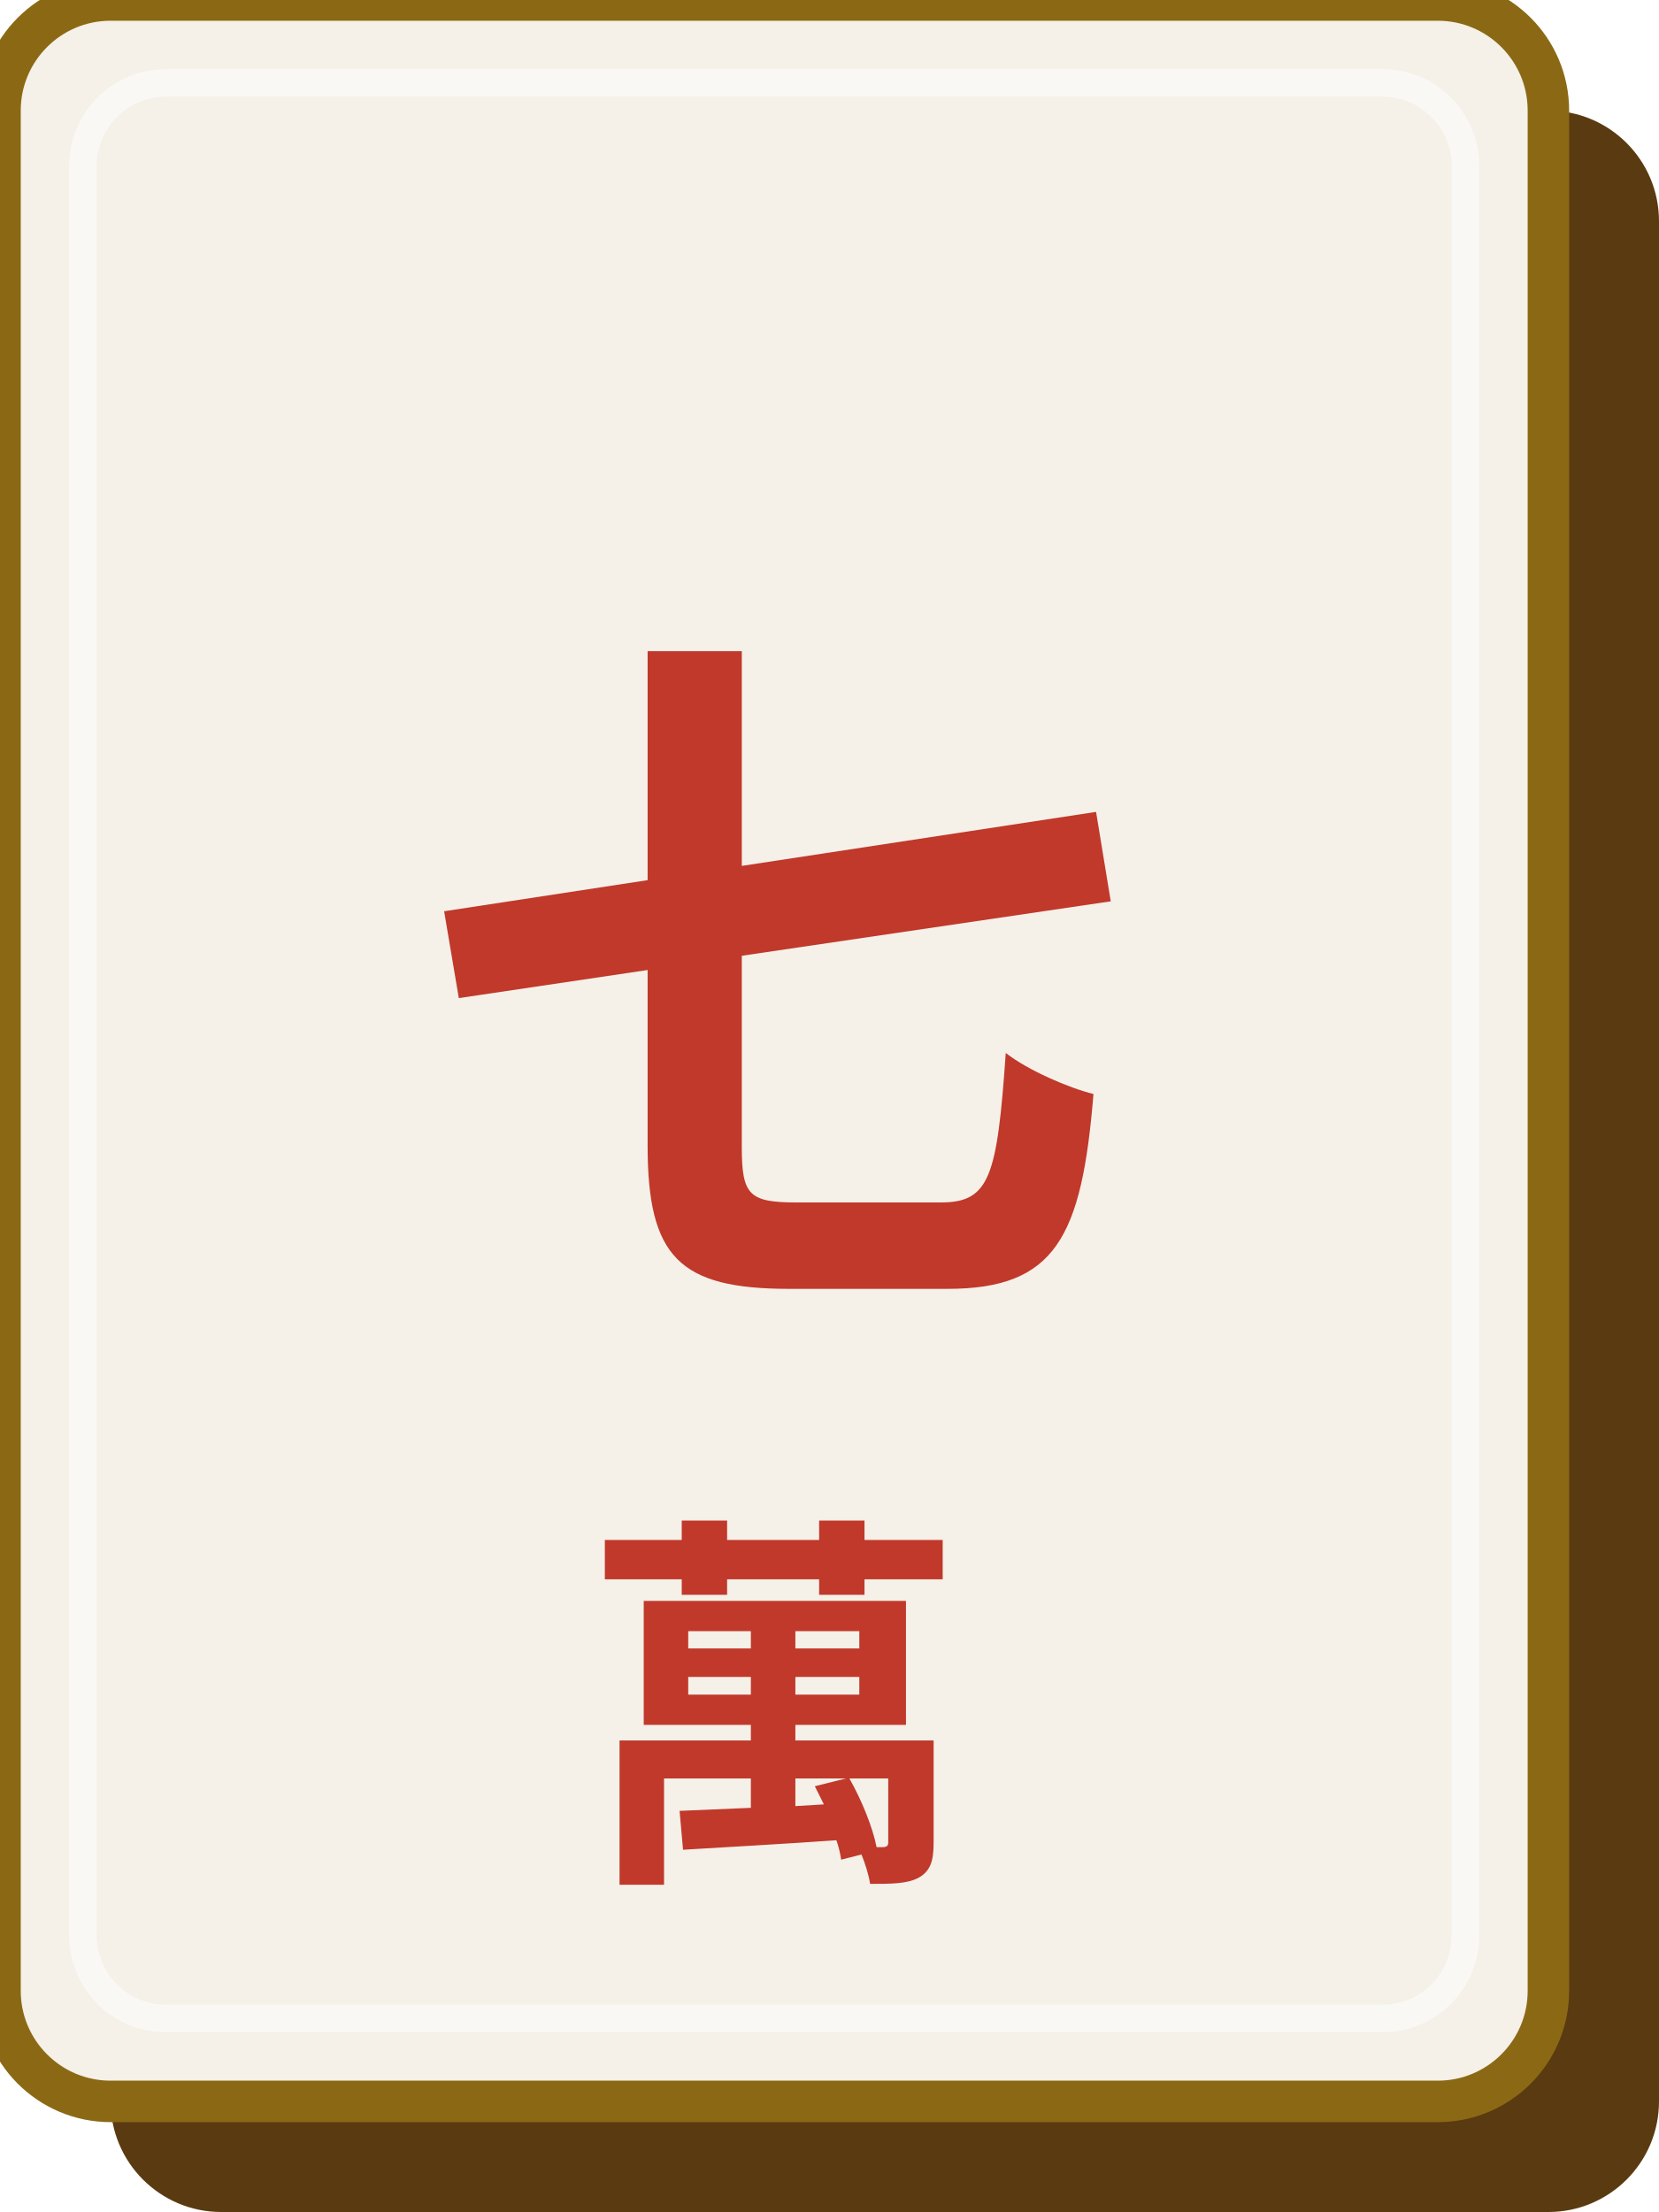
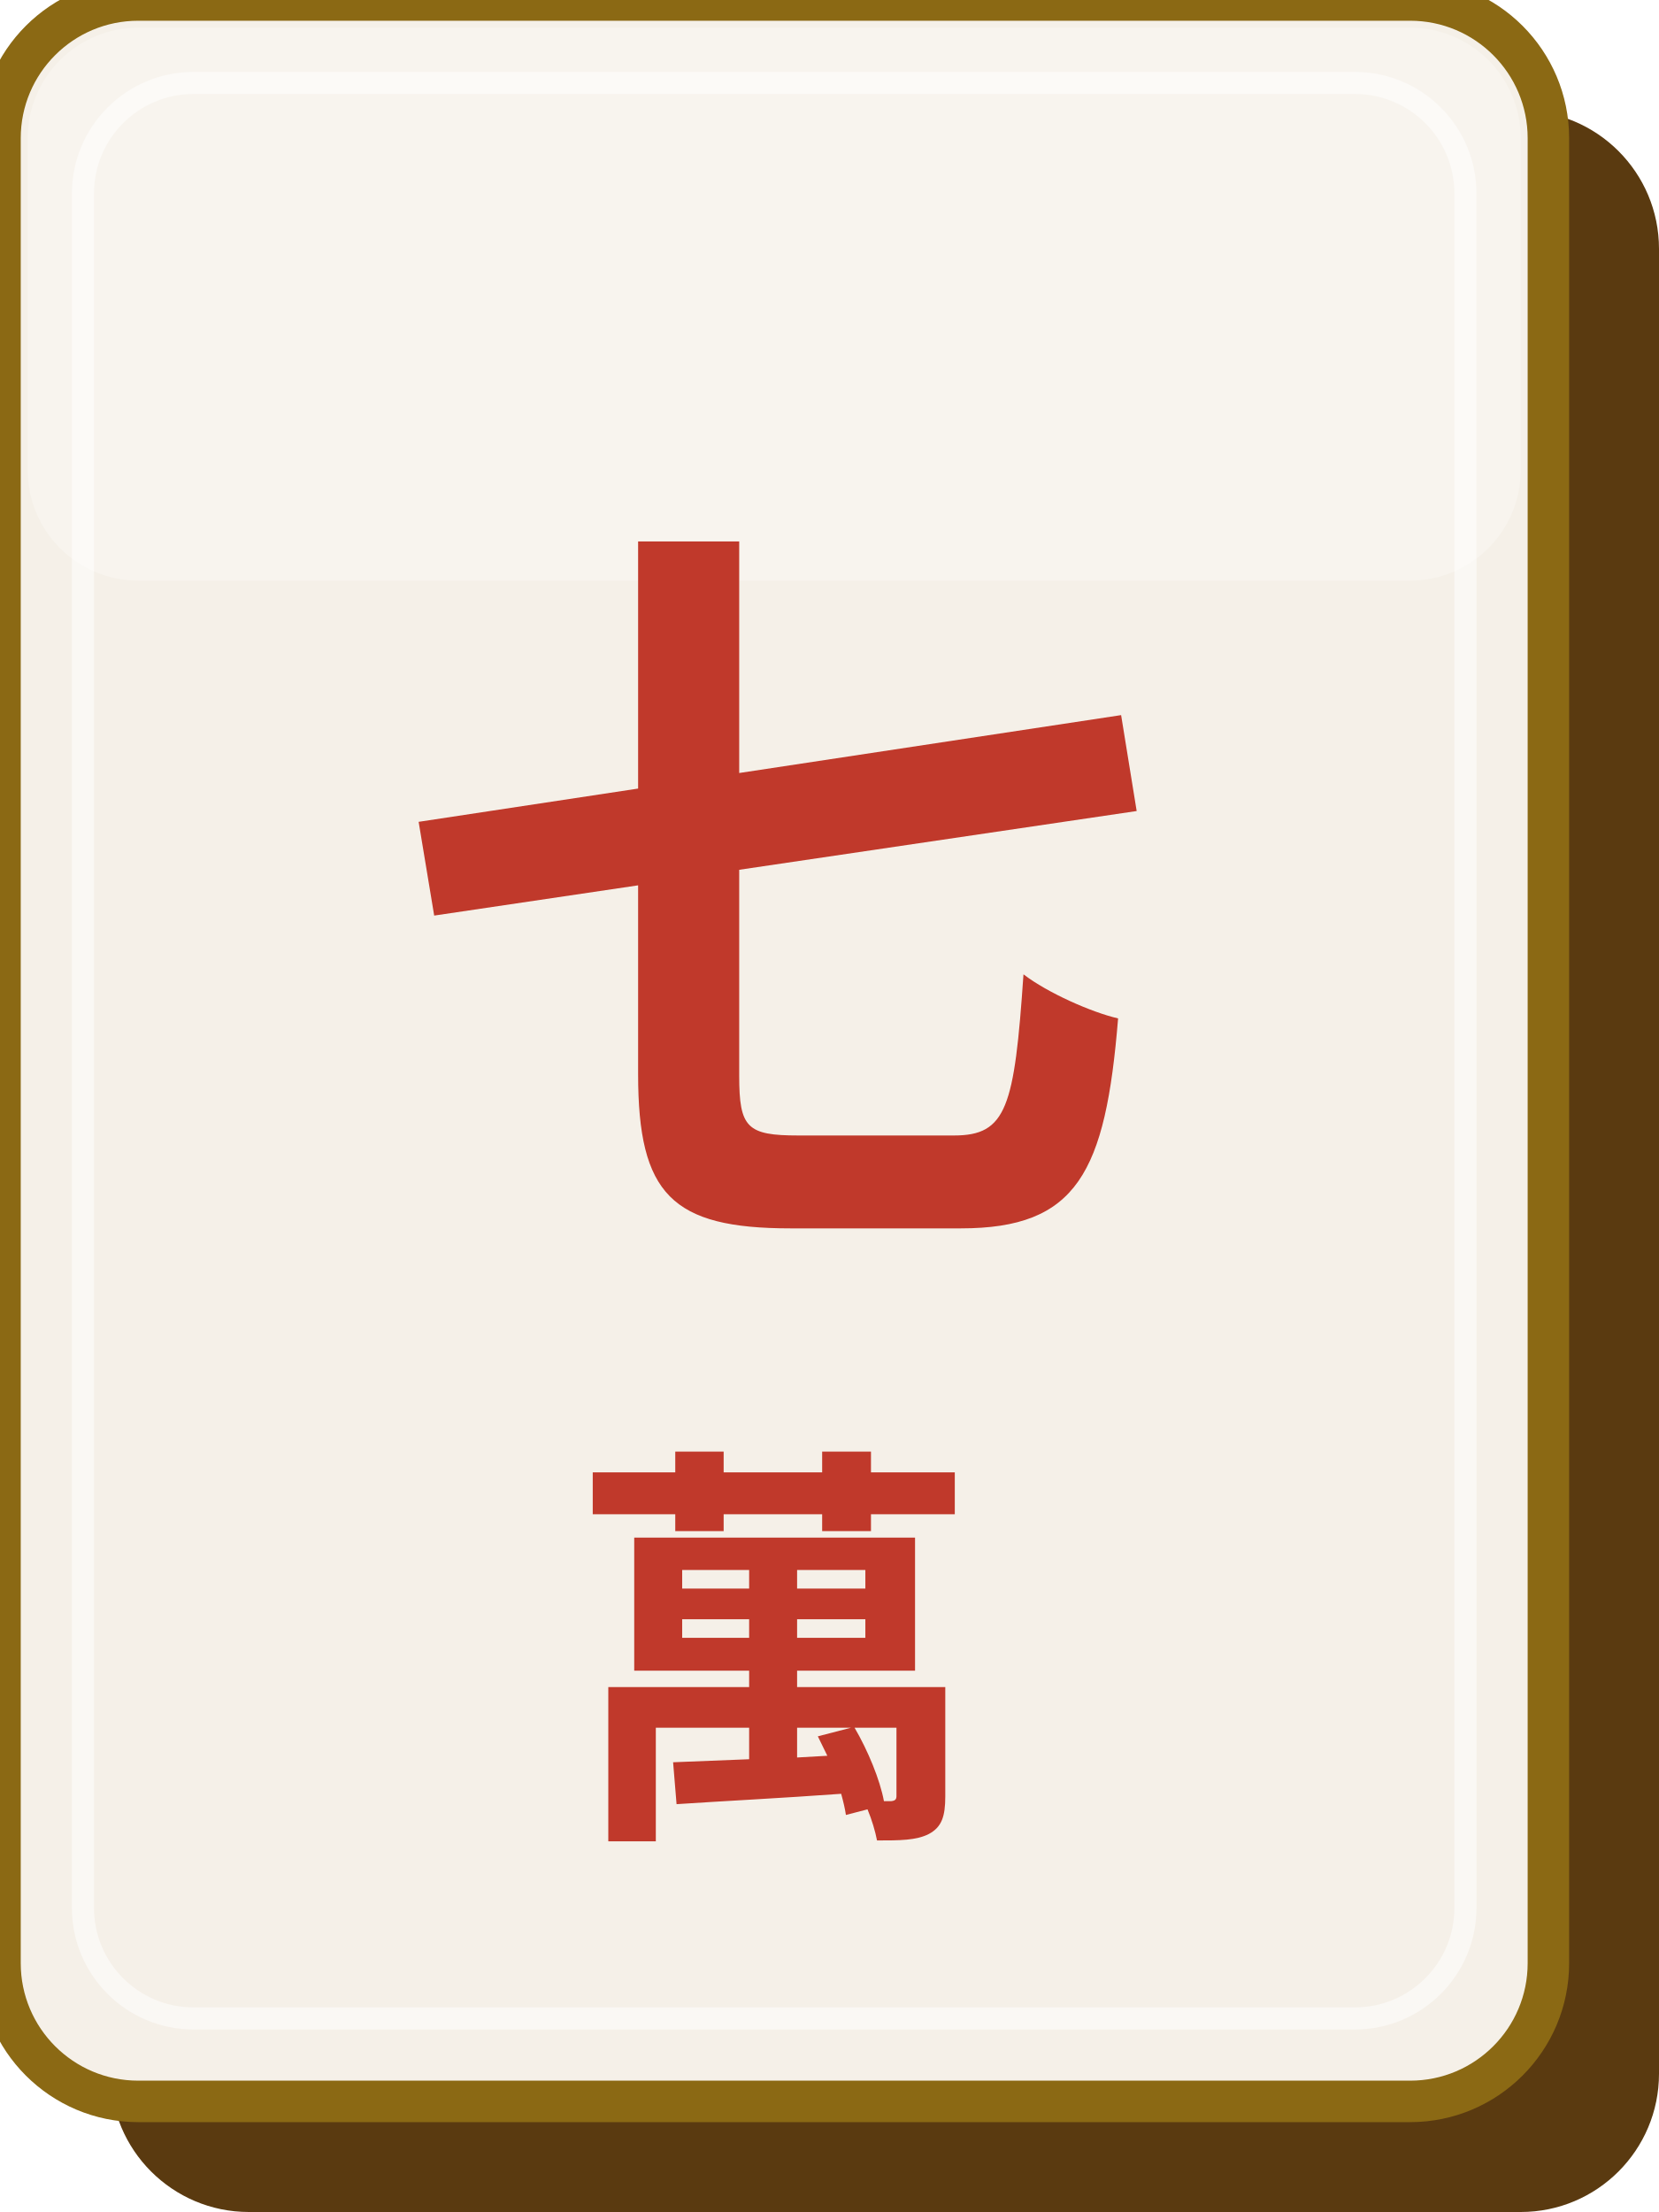
<svg xmlns="http://www.w3.org/2000/svg" viewBox="0 0 60 80" width="60" height="80">
-   <rect x="4" y="4" width="56" height="76" rx="4" ry="4" fill="#5a3a10" />
-   <rect x="0" y="0" width="56" height="76" rx="4" ry="4" fill="#f5f0e8" stroke="#8b6914" stroke-width="1.5" />
-   <rect x="3" y="3" width="50" height="70" rx="3" ry="3" fill="none" stroke="rgba(255,255,255,0.5)" stroke-width="1" />
-   <text x="28" y="36" font-family="serif" font-size="26" font-weight="bold" fill="#c0392b" text-anchor="middle" dominant-baseline="middle">七</text>
-   <text x="28" y="62" font-family="serif" font-size="14" font-weight="bold" fill="#c0392b" text-anchor="middle" dominant-baseline="middle">萬</text>
+   <rect x="4" y="4" width="56" height="76" rx="5" ry="5" fill="#5a3a10" />
+   <rect x="0" y="0" width="56" height="76" rx="5" ry="5" fill="#f5f0e8" stroke="#8b6914" stroke-width="1.5" />
+   <rect x="1" y="1" width="54" height="20" rx="4" ry="4" fill="rgba(255,255,255,0.25)" />
+   <rect x="3" y="3" width="50" height="70" rx="4" ry="4" fill="none" stroke="rgba(255,255,255,0.5)" stroke-width="0.8" />
+   <text x="28" y="33" font-family="serif" font-size="28" font-weight="bold" fill="#c0392b" text-anchor="middle" dominant-baseline="middle">七</text>
+   <text x="28" y="60" font-family="serif" font-size="15" font-weight="bold" fill="#c0392b" text-anchor="middle" dominant-baseline="middle">萬</text>
</svg>
